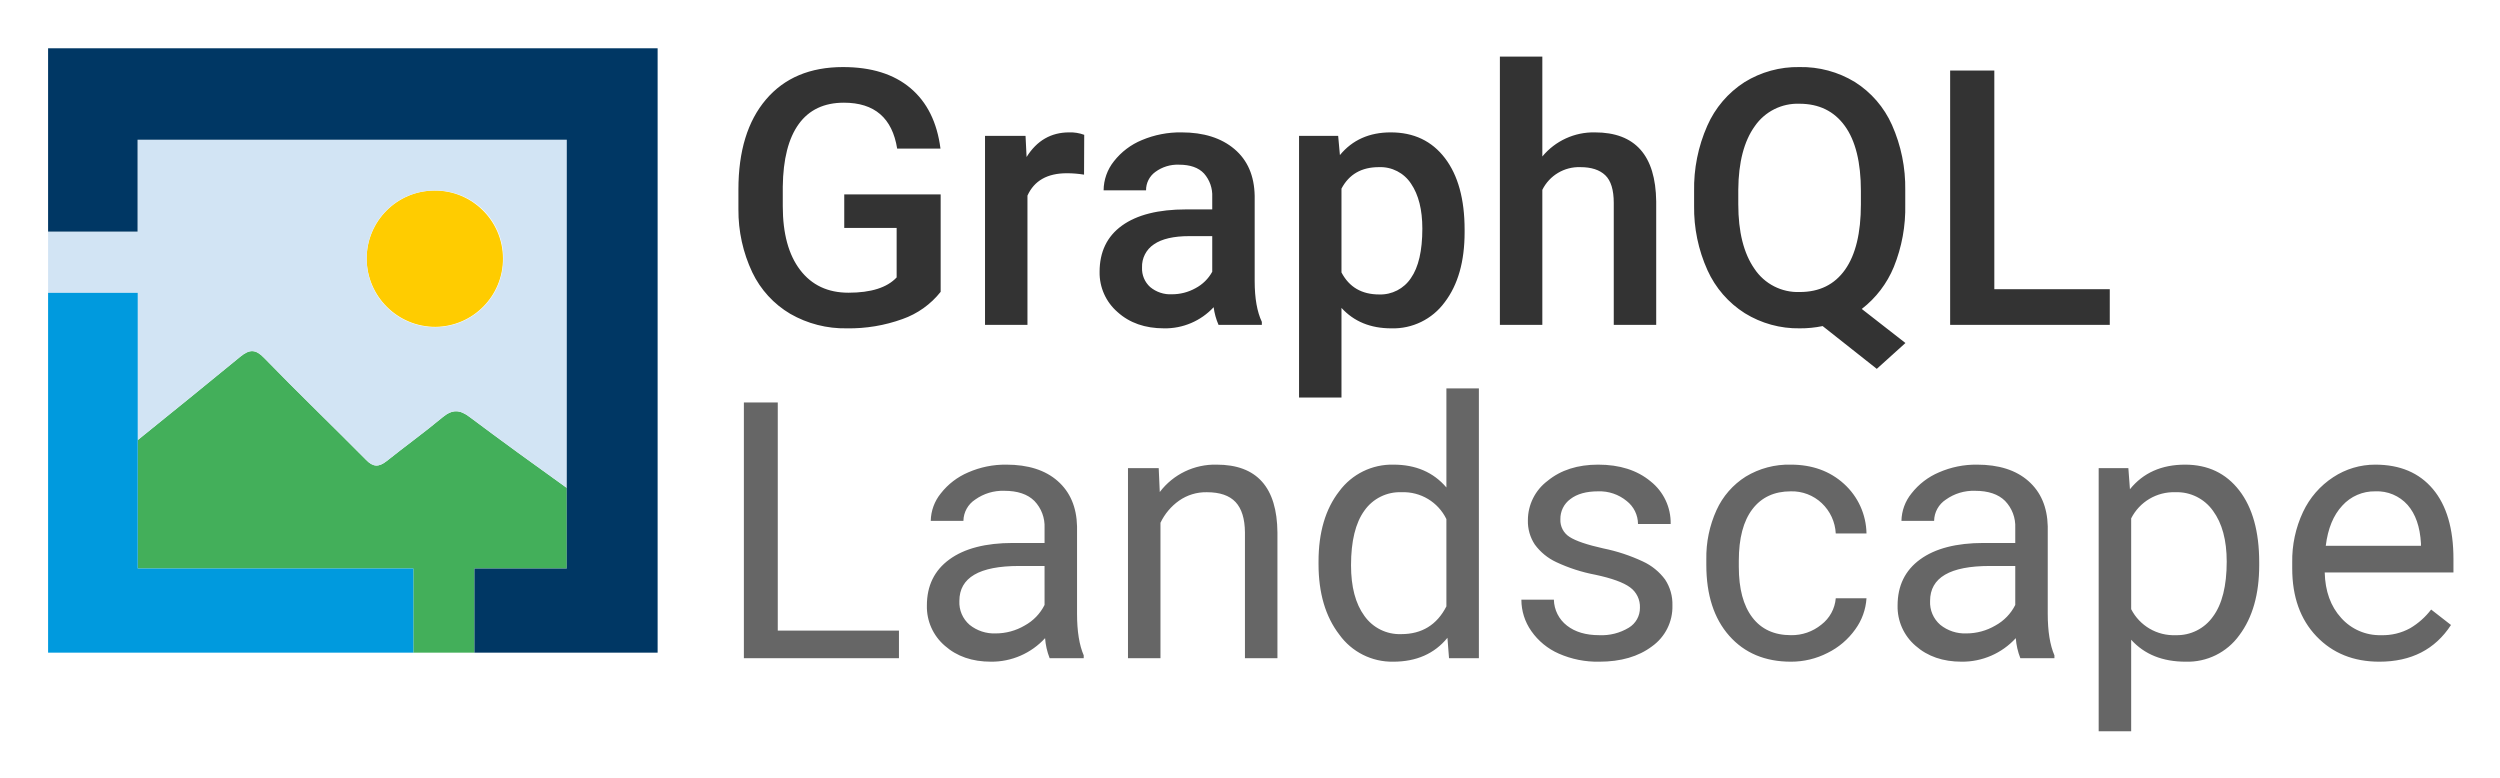
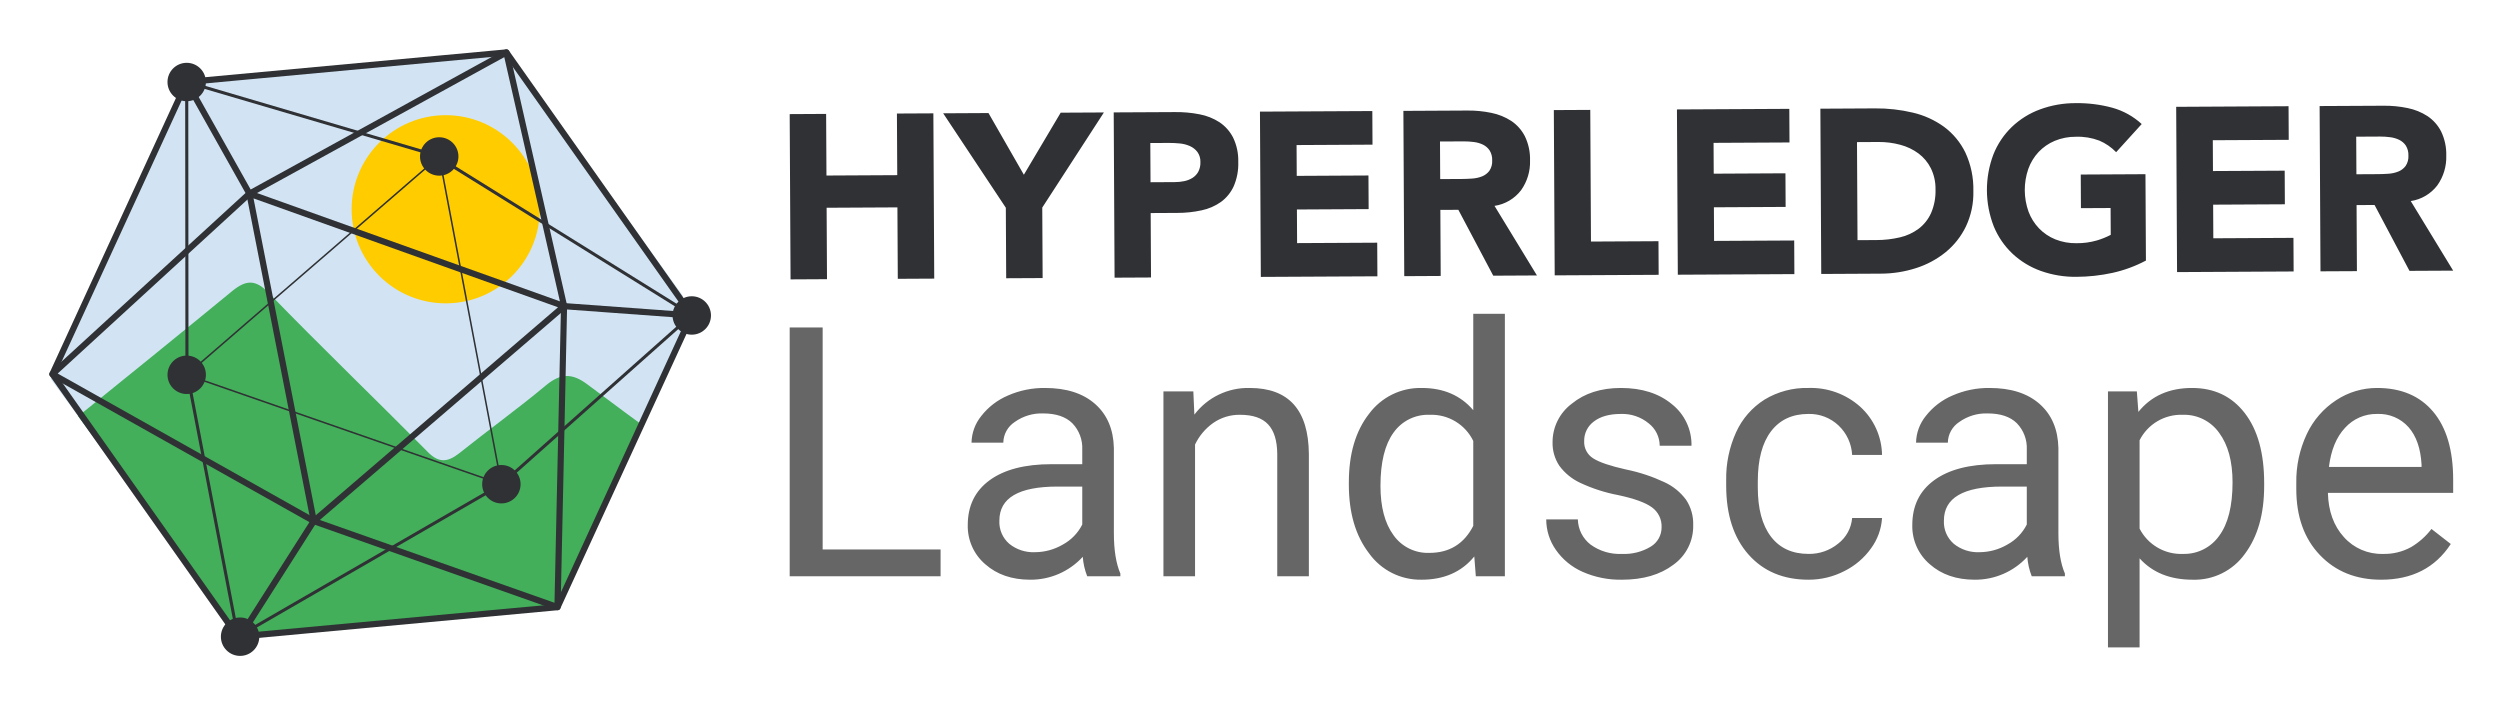
- <svg xmlns="http://www.w3.org/2000/svg" role="img" viewBox="3.75 -7.25 741.00 230.50">
-   <path fill="none" d="M704.772 33.142a8.48 8.48 0 0 0 2.715-6.656 9.03 9.03 0 0 0-2.507-6.826q-2.508-2.412-7.486-2.489h-10.068v18.403h9.804q4.826 0 7.542-2.432zm-12.083 128.324a11.505 11.505 0 0 0 3.962 9.293 15.225 15.225 0 0 0 10.182 3.349 22.22 22.22 0 0 0 11.275-3.076 18.612 18.612 0 0 0 7.721-7.994v-15.17h-9.908q-23.234 0-23.232 13.598zM487.08 119.169q-9.295 0-14.487 7.175-5.194 7.175-5.193 21.25 0 12.575 5.193 19.68a16.784 16.784 0 0 0 14.35 7.107q12.024 0 17.56-10.797v-33.96q-5.672-10.454-17.424-10.455zm14.134-85.235q2.678-2.395 2.678-6.92a9.5 9.5 0 0 0-2.715-7.109 10.472 10.472 0 0 0-7.467-2.734h-11.727v19.157h11.463q5.09 0 7.768-2.394zm137.415 9.974h15.914l-7.957-22.777-7.957 22.777zm227.279 74.919a16.864 16.864 0 0 0-12.846 5.57q-5.193 5.569-6.423 15.613h37.035v-.956q-.548-9.636-5.193-14.93-4.647-5.295-12.573-5.297zM350.865 17.171h-6.675v39.52h6.222q7.504 0 11.52-4.686 4.017-4.686 4.092-13.455v-3.048q0-8.92-3.884-13.625-3.885-4.706-11.275-4.706zM315.02 161.466a11.505 11.505 0 0 0 3.964 9.293 15.224 15.224 0 0 0 10.181 3.349 22.22 22.22 0 0 0 11.275-3.076 18.605 18.605 0 0 0 7.721-7.994v-15.17h-9.907q-23.234 0-23.233 13.598zm473.127-42.297q-11.48 0-17.22 10.182v35.327q5.671 10.113 17.356 10.113a17.087 17.087 0 0 0 14.452-7.209q5.365-7.208 5.365-21.422 0-12.505-5.33-19.748a17.17 17.17 0 0 0-14.623-7.243z" />
-   <path fill="#43af5a" d="M144.377 161.252h27.362V137.36c-9.693-6.944-19.298-13.895-28.809-21.029-2.9-2.2-5.1-2.3-8 .1-5.4 4.5-11.1 8.6-16.6 13-2.3 1.8-4 1.8-6.1-.4-10-10.1-20.3-20-30.2-30.2-2.5-2.6-4.3-2.6-7-.4-10.114 8.313-20.277 16.53-30.453 24.75v38.072h81.685V186.2h18.115v-24.948z" />
-   <path fill="#fc0" d="M132.83 89.63a20.2 20.2 0 1 0-20.4-20.2 20.363 20.363 0 0 0 20.4 20.2z" />
-   <path fill="#d2e4f4" d="M44.577 79.547v43.633c10.176-8.22 20.34-16.437 30.453-24.75 2.7-2.2 4.5-2.2 7 .4 9.9 10.2 20.2 20.1 30.2 30.2 2.1 2.2 3.8 2.2 6.1.4 5.5-4.4 11.2-8.5 16.6-13 2.9-2.4 5.1-2.3 8-.1 9.511 7.134 19.116 14.086 28.809 21.03V34.164H44.526V61.4H18.004v18.148h26.573zM132.73 49.23a19.98 19.98 0 0 1 20.201 19.756q.003.272-.001.544a20.25 20.25 0 0 1-40.5-.1 20.04 20.04 0 0 1 19.878-20.201q.21-.002.422.001z" />
-   <path fill="#009ade" d="M126.262 161.252H44.577V79.547H18.004v106.652h108.258z" />
-   <path fill="#003764" d="M18.004 14.621v46.778h26.522V34.165h127.213v127.087h-27.362v24.947h54.293V7.061H18.004z" />
-   <path fill="#666" d="M234.282 112.04h-10.047v75.795h45.966v-8.172h-35.92V112.04zm88.704 36.701q-.208-8.537-5.726-13.405-5.518-4.867-15.252-4.867a27.323 27.323 0 0 0-11.271 2.29 20.437 20.437 0 0 0-8.121 6.22 13.289 13.289 0 0 0-2.993 8.148h9.682a7.671 7.671 0 0 1 3.489-6.3 14.043 14.043 0 0 1 8.64-2.602q5.883 0 8.902 2.994a10.82 10.82 0 0 1 3.02 8.042v4.425h-9.371q-12.13 0-18.818 4.867-6.69 4.868-6.689 13.665a15.24 15.24 0 0 0 5.335 11.947q5.336 4.711 13.665 4.71a21.484 21.484 0 0 0 16.033-6.975 20.198 20.198 0 0 0 1.354 5.935h10.099V187q-1.978-4.579-1.978-12.337zm-9.63 23.32a14.174 14.174 0 0 1-5.882 6.09 16.928 16.928 0 0 1-8.59 2.344 11.598 11.598 0 0 1-7.756-2.552 8.765 8.765 0 0 1-3.02-7.079q0-10.358 17.7-10.359h7.547zm51.015-41.592a20.523 20.523 0 0 0-16.867 8.12l-.312-7.079h-9.109v56.325h9.63V147.7a16.966 16.966 0 0 1 5.518-6.559 13.9 13.9 0 0 1 8.225-2.499q5.778 0 8.512 2.916 2.733 2.916 2.785 9.005v37.272h9.63v-37.22q-.156-20.146-18.011-20.146zm68.09 6.767q-5.78-6.767-15.67-6.767a19.423 19.423 0 0 0-16.085 7.886q-6.143 7.886-6.143 20.849v.728q0 12.912 6.17 20.927a19.235 19.235 0 0 0 15.954 8.016q10.308 0 16.086-7.08l.468 6.04h8.85v-79.959h-9.63zm0 35.242q-4.217 8.227-13.378 8.225a12.786 12.786 0 0 1-10.933-5.413q-3.956-5.414-3.956-14.993 0-10.723 3.956-16.19a12.847 12.847 0 0 1 11.036-5.466 14.158 14.158 0 0 1 13.274 7.965zm58.199-13.326a51.98 51.98 0 0 0-11.687-3.853q-7.211-1.612-9.969-3.383a5.84 5.84 0 0 1-2.758-5.258 7.21 7.21 0 0 1 2.966-5.986q2.967-2.29 8.226-2.291a12.584 12.584 0 0 1 8.459 2.864 8.694 8.694 0 0 1 3.357 6.819h9.683a15.709 15.709 0 0 0-5.96-12.65q-5.963-4.945-15.54-4.945-9.11 0-14.965 4.79a14.611 14.611 0 0 0-5.857 11.712 12.448 12.448 0 0 0 2.057 7.184 16.511 16.511 0 0 0 6.35 5.205 48.502 48.502 0 0 0 11.609 3.748q7.313 1.562 10.255 3.722a7.093 7.093 0 0 1 2.94 6.065 6.798 6.798 0 0 1-3.304 5.908 15.525 15.525 0 0 1-8.772 2.213q-5.935 0-9.553-2.837a9.967 9.967 0 0 1-3.877-7.679h-9.632a16.119 16.119 0 0 0 2.941 9.292 19.461 19.461 0 0 0 8.147 6.689 28.37 28.37 0 0 0 11.973 2.395q9.63 0 15.67-4.555a14.414 14.414 0 0 0 6.038-12.103 13.253 13.253 0 0 0-2.16-7.678 17.05 17.05 0 0 0-6.638-5.388zm32.508-15.487q4.033-5.283 11.375-5.284a12.875 12.875 0 0 1 9.188 3.514 13.276 13.276 0 0 1 4.138 8.98h9.11a20.284 20.284 0 0 0-6.69-14.732q-6.273-5.674-15.746-5.674a24.62 24.62 0 0 0-13.352 3.54 22.992 22.992 0 0 0-8.668 9.942 33.907 33.907 0 0 0-3.02 14.628v1.614q0 13.326 6.794 21.005 6.793 7.679 18.298 7.677a23.666 23.666 0 0 0 10.854-2.602 21.95 21.95 0 0 0 8.198-6.975 17.472 17.472 0 0 0 3.332-9.214h-9.11a10.991 10.991 0 0 1-4.268 7.808 13.873 13.873 0 0 1-9.006 3.124q-7.445 0-11.453-5.258-4.01-5.257-4.008-14.992v-1.823q0-9.994 4.034-15.278zm87.534 5.076q-.209-8.537-5.727-13.405-5.518-4.867-15.252-4.867a27.323 27.323 0 0 0-11.27 2.29 20.43 20.43 0 0 0-8.121 6.22 13.29 13.29 0 0 0-2.994 8.148h9.683a7.671 7.671 0 0 1 3.488-6.3 14.044 14.044 0 0 1 8.641-2.602q5.883 0 8.902 2.994a10.819 10.819 0 0 1 3.02 8.041v4.426h-9.37q-12.13 0-18.82 4.867-6.688 4.868-6.688 13.665a15.24 15.24 0 0 0 5.335 11.947q5.335 4.711 13.664 4.71a21.486 21.486 0 0 0 16.035-6.975 20.133 20.133 0 0 0 1.353 5.935h10.1V187q-1.98-4.58-1.98-12.337zm-9.63 23.32a14.179 14.179 0 0 1-5.883 6.09 16.928 16.928 0 0 1-8.59 2.344 11.599 11.599 0 0 1-7.756-2.552 8.765 8.765 0 0 1-3.018-7.079q0-10.358 17.698-10.359h7.549zm50.338-41.592q-10.463 0-16.346 7.288l-.468-6.247h-8.798v77.98h9.631v-27.12q5.881 6.507 16.137 6.505a18.856 18.856 0 0 0 15.93-7.86q5.88-7.86 5.882-20.718v-.884q0-13.639-5.909-21.293-5.909-7.651-16.06-7.651zm8.25 45.055a13.017 13.017 0 0 1-11.01 5.492 14.184 14.184 0 0 1-13.221-7.705v-26.913a14.158 14.158 0 0 1 13.118-7.757 13.08 13.08 0 0 1 11.14 5.518q4.06 5.518 4.06 15.044 0 10.829-4.087 16.32zm48.127-45.055a22.51 22.51 0 0 0-12.467 3.722 24.965 24.965 0 0 0-8.954 10.307 33.802 33.802 0 0 0-3.202 14.966v1.77q0 12.598 7.184 20.12 7.184 7.523 18.636 7.521 14.16 0 21.239-10.879l-5.882-4.58a21.7 21.7 0 0 1-6.195 5.517 16.775 16.775 0 0 1-8.641 2.083 15.299 15.299 0 0 1-11.844-5.128q-4.658-5.127-4.866-13.456h38.157v-4.009q0-13.482-6.091-20.719-6.09-7.235-17.074-7.235zm13.534 24.05h-28.214q.937-7.653 4.894-11.895a12.847 12.847 0 0 1 9.786-4.243 12.096 12.096 0 0 1 9.578 4.034q3.54 4.036 3.956 11.374z" />
-   <path fill="#333" d="M282.561 79.25a25.044 25.044 0 0 1-11.336 8.076 46.268 46.268 0 0 1-16.462 2.744 32.43 32.43 0 0 1-16.773-4.297 28.613 28.613 0 0 1-11.259-12.294 43.01 43.01 0 0 1-4.115-18.662v-5.902q0-17.082 8.179-26.685 8.179-9.602 22.829-9.603 12.579 0 19.982 6.238 7.402 6.24 8.903 17.937h-12.838q-2.173-13.614-15.788-13.614-8.801 0-13.382 6.324-4.581 6.324-4.737 18.558v5.782q0 12.184 5.151 18.92 5.15 6.738 14.314 6.738 10.042 0 14.287-4.532V60.304h-15.53v-9.939h28.575zm42.5-34.734a31.154 31.154 0 0 0-5.124-.415q-8.646 0-11.648 6.626v38.308H295.71V33.023h12.01l.31 6.264q4.555-7.3 12.632-7.3a11.787 11.787 0 0 1 4.452.726zm39.861 44.519a19.383 19.383 0 0 1-1.45-5.229 19.582 19.582 0 0 1-14.701 6.264q-8.439 0-13.77-4.814a15.402 15.402 0 0 1-5.332-11.907q0-8.955 6.652-13.744 6.651-4.787 19.024-4.788h7.713V51.14a9.812 9.812 0 0 0-2.433-6.962q-2.433-2.613-7.402-2.614a11.08 11.08 0 0 0-7.04 2.148 6.649 6.649 0 0 0-2.744 5.462h-12.58a13.96 13.96 0 0 1 3.055-8.62 20.353 20.353 0 0 1 8.308-6.29 29.182 29.182 0 0 1 11.726-2.277q9.834 0 15.685 4.943 5.848 4.945 6.004 13.9v25.262q0 7.56 2.123 12.061v.88zm-13.822-9.06a14.305 14.305 0 0 0 7.014-1.811 12.105 12.105 0 0 0 4.944-4.867v-10.56h-6.781q-6.989 0-10.509 2.433a7.88 7.88 0 0 0-3.52 6.885 7.348 7.348 0 0 0 2.407 5.772 9.321 9.321 0 0 0 6.445 2.148zm86.76-18.377q0 12.995-5.9 20.733a18.9 18.9 0 0 1-15.842 7.74q-9.214 0-14.753-6.058v26.557h-12.579V33.023h11.596l.517 5.694q5.539-6.728 15.064-6.73 10.25 0 16.074 7.637 5.823 7.636 5.823 21.198zm-12.527-1.087q0-8.386-3.339-13.304a10.856 10.856 0 0 0-9.55-4.917q-7.715 0-11.079 6.367v24.848q3.417 6.522 11.182 6.522a10.842 10.842 0 0 0 9.395-4.84q3.39-4.84 3.391-14.676zm35.564-21.379a19.688 19.688 0 0 1 15.58-7.144q17.912 0 18.172 20.448v36.599h-12.58V52.902q0-5.798-2.51-8.205-2.513-2.407-7.378-2.407a12.117 12.117 0 0 0-11.284 6.73v40.015h-12.58V9.522h12.58zm107.57 14.184a46.535 46.535 0 0 1-3.39 18.558 30.24 30.24 0 0 1-9.5 12.45l12.942 10.094-8.49 7.662-16.047-12.683a32.565 32.565 0 0 1-6.782.673 30.084 30.084 0 0 1-16.28-4.478 29.398 29.398 0 0 1-11.078-12.76 44.784 44.784 0 0 1-3.96-19.102v-4.245a45.837 45.837 0 0 1 3.908-19.464 29.377 29.377 0 0 1 11.026-12.916 29.93 29.93 0 0 1 16.28-4.478 30.476 30.476 0 0 1 16.436 4.427 29.002 29.002 0 0 1 11.001 12.734 45.762 45.762 0 0 1 3.934 19.334zm-13.148-3.934q0-12.735-4.763-19.31-4.763-6.573-13.46-6.574a15.4 15.4 0 0 0-13.226 6.652q-4.788 6.652-4.892 18.765v4.4q0 12.219 4.79 19.103a15.428 15.428 0 0 0 13.432 6.885q8.748 0 13.433-6.627 4.685-6.625 4.686-19.36zm39.549 29.092h34.218v10.56h-47.314v-75.37h13.096z" />
+ <svg xmlns="http://www.w3.org/2000/svg" role="img" viewBox="1.03 -2.47 726.44 204.44">
+   <defs>
+     <style>.cls-1{fill:none}.cls-3{fill:#2f3134}.cls-6{fill:#d2e4f4}.cls-8{fill:#fc0}</style>
+     <clipPath id="clip-path">
+       <path d="M147.875 12.094l-93.646 9.599-38.511 85.899 55.136 74.715 92.061-9.07 40.096-84.842-55.136-76.301z" class="cls-1" />
+     </clipPath>
+     <clipPath id="clip-path-2">
+       <path d="M11.383 1.371h188.021v188.021H11.383z" class="cls-1" />
+     </clipPath>
+   </defs>
+   <path fill="#666" d="M240.078 92.684h-9.584v72.303h43.848v-7.796h-34.265V92.684zm84.617 35.01q-.199-8.144-5.463-12.787-5.263-4.643-14.549-4.643a26.064 26.064 0 0 0-10.751 2.185 19.495 19.495 0 0 0-7.747 5.933 12.677 12.677 0 0 0-2.855 7.772h9.236a7.318 7.318 0 0 1 3.328-6.01 13.396 13.396 0 0 1 8.242-2.481q5.612 0 8.492 2.856a10.321 10.321 0 0 1 2.88 7.671v4.221h-8.939q-11.57 0-17.95 4.643-6.382 4.644-6.382 13.035a14.538 14.538 0 0 0 5.09 11.397q5.09 4.494 13.035 4.493a20.494 20.494 0 0 0 15.294-6.654 19.267 19.267 0 0 0 1.292 5.662h9.633v-.797q-1.886-4.368-1.886-11.768zm-9.187 22.246a13.52 13.52 0 0 1-5.61 5.809 16.148 16.148 0 0 1-8.195 2.236 11.064 11.064 0 0 1-7.398-2.434 8.361 8.361 0 0 1-2.881-6.753q0-9.881 16.884-9.882h7.2zm48.665-39.676a19.577 19.577 0 0 0-16.09 7.746l-.298-6.753h-8.689v53.73h9.186V126.7a16.184 16.184 0 0 1 5.264-6.257 13.26 13.26 0 0 1 7.846-2.384q5.512 0 8.12 2.782 2.607 2.782 2.656 8.59v35.555h9.187v-35.505q-.15-19.218-17.181-19.218zm64.952 6.455q-5.513-6.455-14.948-6.455a18.528 18.528 0 0 0-15.344 7.523q-5.86 7.522-5.86 19.888v.694q0 12.317 5.886 19.963a18.349 18.349 0 0 0 15.219 7.647q9.833 0 15.345-6.754l.446 5.762h8.442V88.712h-9.186zm0 33.618q-4.022 7.848-12.761 7.846a12.197 12.197 0 0 1-10.43-5.163q-3.773-5.165-3.773-14.302 0-10.23 3.773-15.444a12.255 12.255 0 0 1 10.528-5.214 13.506 13.506 0 0 1 12.662 7.598zm55.518-12.712a49.585 49.585 0 0 0-11.149-3.675q-6.879-1.538-9.51-3.227a5.57 5.57 0 0 1-2.63-5.016 6.878 6.878 0 0 1 2.829-5.71q2.83-2.184 7.847-2.185a12.004 12.004 0 0 1 8.069 2.732 8.293 8.293 0 0 1 3.202 6.504h9.237a14.985 14.985 0 0 0-5.685-12.067q-5.688-4.717-14.824-4.717-8.69 0-14.276 4.57a13.938 13.938 0 0 0-5.587 11.172 11.874 11.874 0 0 0 1.962 6.853 15.75 15.75 0 0 0 6.058 4.965 46.266 46.266 0 0 0 11.074 3.575q6.976 1.49 9.782 3.55a6.766 6.766 0 0 1 2.805 5.786 6.485 6.485 0 0 1-3.152 5.636 14.81 14.81 0 0 1-8.368 2.111 14.353 14.353 0 0 1-9.112-2.706 9.508 9.508 0 0 1-3.699-7.325h-9.188a15.376 15.376 0 0 0 2.806 8.863 18.565 18.565 0 0 0 7.771 6.381 27.063 27.063 0 0 0 11.422 2.285q9.186 0 14.947-4.345a13.75 13.75 0 0 0 5.76-11.546 12.642 12.642 0 0 0-2.06-7.324 16.264 16.264 0 0 0-6.332-5.14zm31.01-14.773q3.847-5.04 10.85-5.04a12.282 12.282 0 0 1 8.765 3.352 12.664 12.664 0 0 1 3.947 8.566h8.69a19.35 19.35 0 0 0-6.381-14.053 21.548 21.548 0 0 0-15.02-5.413 23.486 23.486 0 0 0-12.737 3.377 21.932 21.932 0 0 0-8.269 9.484 32.345 32.345 0 0 0-2.88 13.954v1.54q0 12.711 6.48 20.037 6.48 7.325 17.455 7.323a22.576 22.576 0 0 0 10.354-2.482 20.938 20.938 0 0 0 7.82-6.654 16.667 16.667 0 0 0 3.179-8.79h-8.69a10.485 10.485 0 0 1-4.072 7.449 13.234 13.234 0 0 1-8.591 2.98q-7.102 0-10.925-5.016-3.825-5.015-3.824-14.301v-1.739q0-9.534 3.849-14.574zm83.5 4.842q-.199-8.144-5.463-12.787-5.264-4.643-14.55-4.643a26.064 26.064 0 0 0-10.75 2.185 19.488 19.488 0 0 0-7.747 5.933 12.678 12.678 0 0 0-2.856 7.772h9.237a7.318 7.318 0 0 1 3.327-6.01 13.397 13.397 0 0 1 8.243-2.481q5.612 0 8.492 2.856a10.32 10.32 0 0 1 2.88 7.67v4.222h-8.937q-11.571 0-17.953 4.643-6.38 4.644-6.38 13.035a14.538 14.538 0 0 0 5.09 11.397q5.088 4.494 13.034 4.493a20.496 20.496 0 0 0 15.296-6.654 19.205 19.205 0 0 0 1.29 5.662h9.635v-.797q-1.889-4.369-1.889-11.768zm-9.186 22.246a13.526 13.526 0 0 1-5.612 5.809 16.148 16.148 0 0 1-8.194 2.236 11.064 11.064 0 0 1-7.399-2.434 8.361 8.361 0 0 1-2.879-6.753q0-9.881 16.883-9.882h7.201zm48.019-39.676q-9.981 0-15.593 6.952l-.447-5.959h-8.392v74.387h9.187v-25.87q5.61 6.207 15.393 6.205a17.987 17.987 0 0 0 15.196-7.498q5.61-7.498 5.611-19.763v-.844q0-13.01-5.636-20.311-5.637-7.299-15.32-7.299zm7.87 42.98a12.417 12.417 0 0 1-10.503 5.238 13.53 13.53 0 0 1-12.612-7.35v-25.673a13.506 13.506 0 0 1 12.513-7.4 12.477 12.477 0 0 1 10.627 5.264q3.873 5.264 3.873 14.351 0 10.33-3.899 15.568zm45.909-42.98a21.473 21.473 0 0 0-11.893 3.55 23.814 23.814 0 0 0-8.541 9.833 32.244 32.244 0 0 0-3.055 14.276v1.689q0 12.017 6.853 19.192 6.853 7.177 17.778 7.175 13.507 0 20.26-10.378l-5.61-4.369a20.7 20.7 0 0 1-5.91 5.263 16.002 16.002 0 0 1-8.243 1.987 14.594 14.594 0 0 1-11.299-4.892q-4.443-4.89-4.641-12.836h36.398v-3.824q0-12.86-5.81-19.764-5.81-6.902-16.287-6.902zm12.91 22.942h-26.914q.894-7.3 4.669-11.347a12.255 12.255 0 0 1 9.335-4.047 11.539 11.539 0 0 1 9.136 3.848q3.377 3.85 3.774 10.85z" />
+   <path d="M230.494 30.688l10.589-.058.096 17.906 20.57-.11-.095-17.905 10.59-.055.252 48.025-10.59.055-.109-20.755-20.57.109.109 20.755-10.59.058zm62.805 27.209l-18.206-27.444 13.169-.072 10.278 17.923 10.699-18.032 12.558-.065-17.91 27.635.107 20.486-10.59.054zm31.347-27.707l17.855-.092a35.023 35.023 0 0 1 7.064.641 16.176 16.176 0 0 1 5.818 2.307 11.885 11.885 0 0 1 3.959 4.457 15.35 15.35 0 0 1 1.498 7.081 16.393 16.393 0 0 1-1.32 7.064 11.63 11.63 0 0 1-3.71 4.563 15.095 15.095 0 0 1-5.624 2.436 32.96 32.96 0 0 1-7.057.751l-7.74.041.1 18.721-10.59.055zm10.699 20.294l7.06-.037a13.633 13.633 0 0 0 2.747-.283 7.346 7.346 0 0 0 2.372-.932 4.889 4.889 0 0 0 1.686-1.771 5.586 5.586 0 0 0 .631-2.819 4.778 4.778 0 0 0-.863-2.945 5.633 5.633 0 0 0-2.184-1.72 9.406 9.406 0 0 0-2.955-.764 30.156 30.156 0 0 0-3.123-.15l-5.433.027zm31.798-20.516l32.651-.17.052 9.766-22.063.116.048 8.955 20.84-.113.052 9.767-20.84.113.05 9.77 23.284-.123.052 9.767-33.873.177zm41.677-.218l18.602-.1a32.687 32.687 0 0 1 6.959.676 16.64 16.64 0 0 1 5.784 2.341 11.885 11.885 0 0 1 3.958 4.457 15.192 15.192 0 0 1 1.499 7.013 14.115 14.115 0 0 1-2.604 8.665 11.91 11.91 0 0 1-7.716 4.552l12.326 20.216-12.695.068-10.142-19.144-5.228.027.1 19.196-10.59.058zm10.696 19.817l6.248-.031a47.855 47.855 0 0 0 3.02-.12 9.502 9.502 0 0 0 2.88-.624 5.014 5.014 0 0 0 2.13-1.607 4.881 4.881 0 0 0 .829-3.055 5.096 5.096 0 0 0-.761-2.914 4.97 4.97 0 0 0-1.908-1.652 8.483 8.483 0 0 0-2.651-.768 21.423 21.423 0 0 0-2.921-.184l-6.924.034zm33.019-20.049l10.59-.055.201 38.258 19.619-.102.051 9.767-30.208.157zm35.775-.188l32.65-.17.052 9.766-22.062.116.047 8.955 20.84-.11.052 9.767-20.84.11.05 9.77 23.285-.123.05 9.767-33.872.177zm41.677-.218l15.885-.086a45.626 45.626 0 0 1 10.972 1.229 25.173 25.173 0 0 1 9.084 4.13 20.446 20.446 0 0 1 6.184 7.459 25.111 25.111 0 0 1 2.33 11.183 22.793 22.793 0 0 1-2.153 10.289 22.067 22.067 0 0 1-5.897 7.49 26.312 26.312 0 0 1-8.596 4.624 33.47 33.47 0 0 1-10.245 1.615l-17.312.092zm10.79 38.203l5.501-.03a29.669 29.669 0 0 0 6.819-.782 14.59 14.59 0 0 0 5.45-2.508 11.814 11.814 0 0 0 3.607-4.56 16.116 16.116 0 0 0 1.29-6.893 13.406 13.406 0 0 0-1.358-6.132 12.241 12.241 0 0 0-3.587-4.29 15.576 15.576 0 0 0-5.272-2.515 23.383 23.383 0 0 0-6.351-.815l-6.249.034zm83.806 5.931a38.492 38.492 0 0 1-9.756 3.583 49.844 49.844 0 0 1-10.381 1.14 29.734 29.734 0 0 1-10.395-1.71 23.728 23.728 0 0 1-8.238-5.012 22.83 22.83 0 0 1-5.443-7.938 29.174 29.174 0 0 1-.11-20.895 22.898 22.898 0 0 1 5.359-8 23.716 23.716 0 0 1 8.186-5.094 29.497 29.497 0 0 1 10.374-1.82 38.534 38.534 0 0 1 10.63 1.332 20.831 20.831 0 0 1 8.549 4.74l-7.426 8.18a14.922 14.922 0 0 0-4.907-3.369 17.4 17.4 0 0 0-6.794-1.115 15.71 15.71 0 0 0-6.136 1.184 13.858 13.858 0 0 0-4.703 3.245 14.222 14.222 0 0 0-2.993 4.938 18.718 18.718 0 0 0 .065 12.377 14.257 14.257 0 0 0 3.044 4.867 13.808 13.808 0 0 0 4.737 3.2 15.795 15.795 0 0 0 6.15 1.12 20.308 20.308 0 0 0 5.971-.812 22.136 22.136 0 0 0 3.993-1.614l-.041-7.801-8.62.044-.051-9.77 18.803-.1zm8.794-44.676l32.652-.175.05 9.767-22.061.116.047 8.954 20.84-.109.052 9.767-20.84.11.05 9.77 23.285-.124.05 9.767-33.872.181zm41.678-.223l18.598-.095a32.52 32.52 0 0 1 6.962.675 16.64 16.64 0 0 1 5.784 2.341 11.833 11.833 0 0 1 3.959 4.457 15.182 15.182 0 0 1 1.498 7.013 14.115 14.115 0 0 1-2.604 8.665 11.938 11.938 0 0 1-7.716 4.552l12.326 20.216-12.694.065-10.146-19.141-5.228.027.1 19.196-10.587.054zm10.691 19.82l6.249-.034a47.779 47.779 0 0 0 3.02-.116 9.402 9.402 0 0 0 2.88-.628 4.98 4.98 0 0 0 2.13-1.604 4.86 4.86 0 0 0 .832-3.054 5.096 5.096 0 0 0-.76-2.914 5.005 5.005 0 0 0-1.912-1.652 8.393 8.393 0 0 0-2.651-.768 21.433 21.433 0 0 0-2.922-.187l-6.924.037z" class="cls-3" />
+   <g clip-path="url(#clip-path)">
+     <g clip-path="url(#clip-path-2)">
+       <path d="M13.537 69.08v66.408c15.488-12.51 30.957-25.016 46.348-37.668 4.11-3.349 6.849-3.349 10.654.608 15.067 15.524 30.743 30.592 45.963 45.963 3.196 3.348 5.783 3.348 9.284.609 8.37-6.697 17.045-12.937 25.264-19.785 4.413-3.653 7.762-3.5 12.175-.153 14.476 10.858 29.094 21.439 43.846 32.007V.01H13.46v41.452h-40.365v27.62h40.442zm134.165-46.14a30.408 30.408 0 0 1 30.744 30.067q.005.414-.001.828a30.82 30.82 0 1 1-61.639-.152 30.5 30.5 0 0 1 30.253-30.745q.32-.003.643.002z" class="cls-6" />
+       <ellipse cx="146.361" cy="55.015" class="cls-6" rx="42.429" ry="45.621" />
+       <path fill="#43af5a" d="M174.06 177.703h41.644V141.34c-14.752-10.569-29.37-21.148-43.846-32.005-4.414-3.349-7.762-3.5-12.176.152-8.218 6.849-16.893 13.088-25.264 19.785-3.5 2.74-6.088 2.74-9.284-.609-15.22-15.371-30.895-30.439-45.963-45.962-3.804-3.958-6.544-3.958-10.653-.61-15.393 12.653-30.86 25.158-46.348 37.669v74.894l124.32-16.95v37.967h27.57z" />
+       <path d="M130.813 85.678a27.342 27.342 0 1 0-27.612-27.342 27.342 27.342 0 0 0 27.612 27.342z" class="cls-8" />
+     </g>
+     <path d="M318.926 25.258a27.342 27.342 0 0 0 27.07-27.611 27.342 27.342 0 0 0-27.611-27.07 27.342 27.342 0 0 0-27.071 27.34 27.563 27.563 0 0 0 27.612 27.341z" class="cls-8" />
+   </g>
+   <path d="M70.14 183.44a.905.905 0 0 1-.737-.38L15.53 106.767a.904.904 0 0 1-.084-.899l39.019-84.88a.9.9 0 0 1 .736-.522l92.888-8.592a.86.86 0 0 1 .82.378l53.873 76.29a.904.904 0 0 1 .083.899l-39.017 84.884a.905.905 0 0 1-.737.521l-92.89 8.59c-.027.003-.055.003-.083.003zm-52.836-77.29l53.27 75.44 91.852-8.495 38.58-83.936-53.27-75.44-91.85 8.495zm145.724 67.797z" class="cls-3" />
+   <path d="M69.816 183.246l-14.91-77.624-.073-84.86 72.64 21.38 75.323 46.86-55.942 49.726zM55.738 21.968l.063 83.569 14.662 76.293L146.328 138l54.967-48.873-74.247-46.186z" class="cls-3" />
+   <circle cx="128.665" cy="42.995" r="2.705" class="cls-3" />
+   <path d="M128.666 48.577a5.582 5.582 0 1 1 5.576-5.587v.005a5.586 5.586 0 0 1-5.576 5.582zm0-5.743l-.168.16a.166.166 0 0 0 .168.163z" class="cls-3" />
+   <circle cx="146.724" cy="138.229" r="2.705" class="cls-3" />
+   <path d="M146.724 143.812a5.582 5.582 0 1 1 5.577-5.588v.006a5.585 5.585 0 0 1-5.577 5.582zm0-5.744l-.166.161a.164.164 0 0 0 .166.162z" class="cls-3" />
+   <circle cx="70.801" cy="182.538" r="2.705" class="cls-3" />
+   <path d="M70.8 188.12a5.582 5.582 0 1 1 5.578-5.587v.005a5.585 5.585 0 0 1-5.577 5.582zm0-5.743l-.166.161a.164.164 0 0 0 .167.161z" class="cls-3" />
+   <circle cx="55.285" cy="106.44" r="2.705" class="cls-3" />
+   <path d="M55.286 112.02a5.581 5.581 0 1 1 5.576-5.585v.006a5.586 5.586 0 0 1-5.576 5.58zm0-5.743l-.168.164a.166.166 0 0 0 .168.161z" class="cls-3" />
+   <circle cx="202.046" cy="89.2" r="2.705" class="cls-3" />
+   <path d="M202.046 94.78a5.581 5.581 0 1 1 5.577-5.585v.005a5.586 5.586 0 0 1-5.577 5.58zm0-5.743l-.167.163a.164.164 0 0 0 .167.162z" class="cls-3" />
+   <circle cx="55.285" cy="21.365" r="2.705" class="cls-3" />
+   <path d="M55.286 26.947a5.582 5.582 0 1 1 5.576-5.587v.005a5.586 5.586 0 0 1-5.576 5.582zm0-5.744l-.168.162a.166.166 0 0 0 .167.162zM163.029 174.85a.889.889 0 0 1-.301-.05l-70.825-25.003-76.078-42.764a.9.9 0 0 1-.167-1.451l57.239-52.45 74.842-41.15a.897.897 0 0 1 .805-.032.907.907 0 0 1 .51.623l16.768 73.716-1.891 87.679a.905.905 0 0 1-.39.723.896.896 0 0 1-.512.159zM17.795 106.07l74.851 42.09 69.507 24.523 1.887-86.214-16.481-72.33-73.619 40.45z" class="cls-3" />
+   <path d="M147.019 138.57l-.37-.127-91.807-31.916.296-.257 73.676-63.702zm-91.29-32.215l90.7 31.534-17.912-94.467z" class="cls-3" />
+   <path d="M91.617 150.638L72.315 52.413l94.393 33.75zm-16.92-95.457l18.094 92.072 70.385-60.436z" class="cls-3" />
+   <path d="M54.499 21.807l1.574-.884 18.221 32.432-1.574.884zm17.062 161.217l-1.521-.972 21.404-33.593 1.522.974-21.405 33.591zm93.315-95.634l.131-1.8 37.104 2.71-.131 1.8z" class="cls-3" />
</svg>
